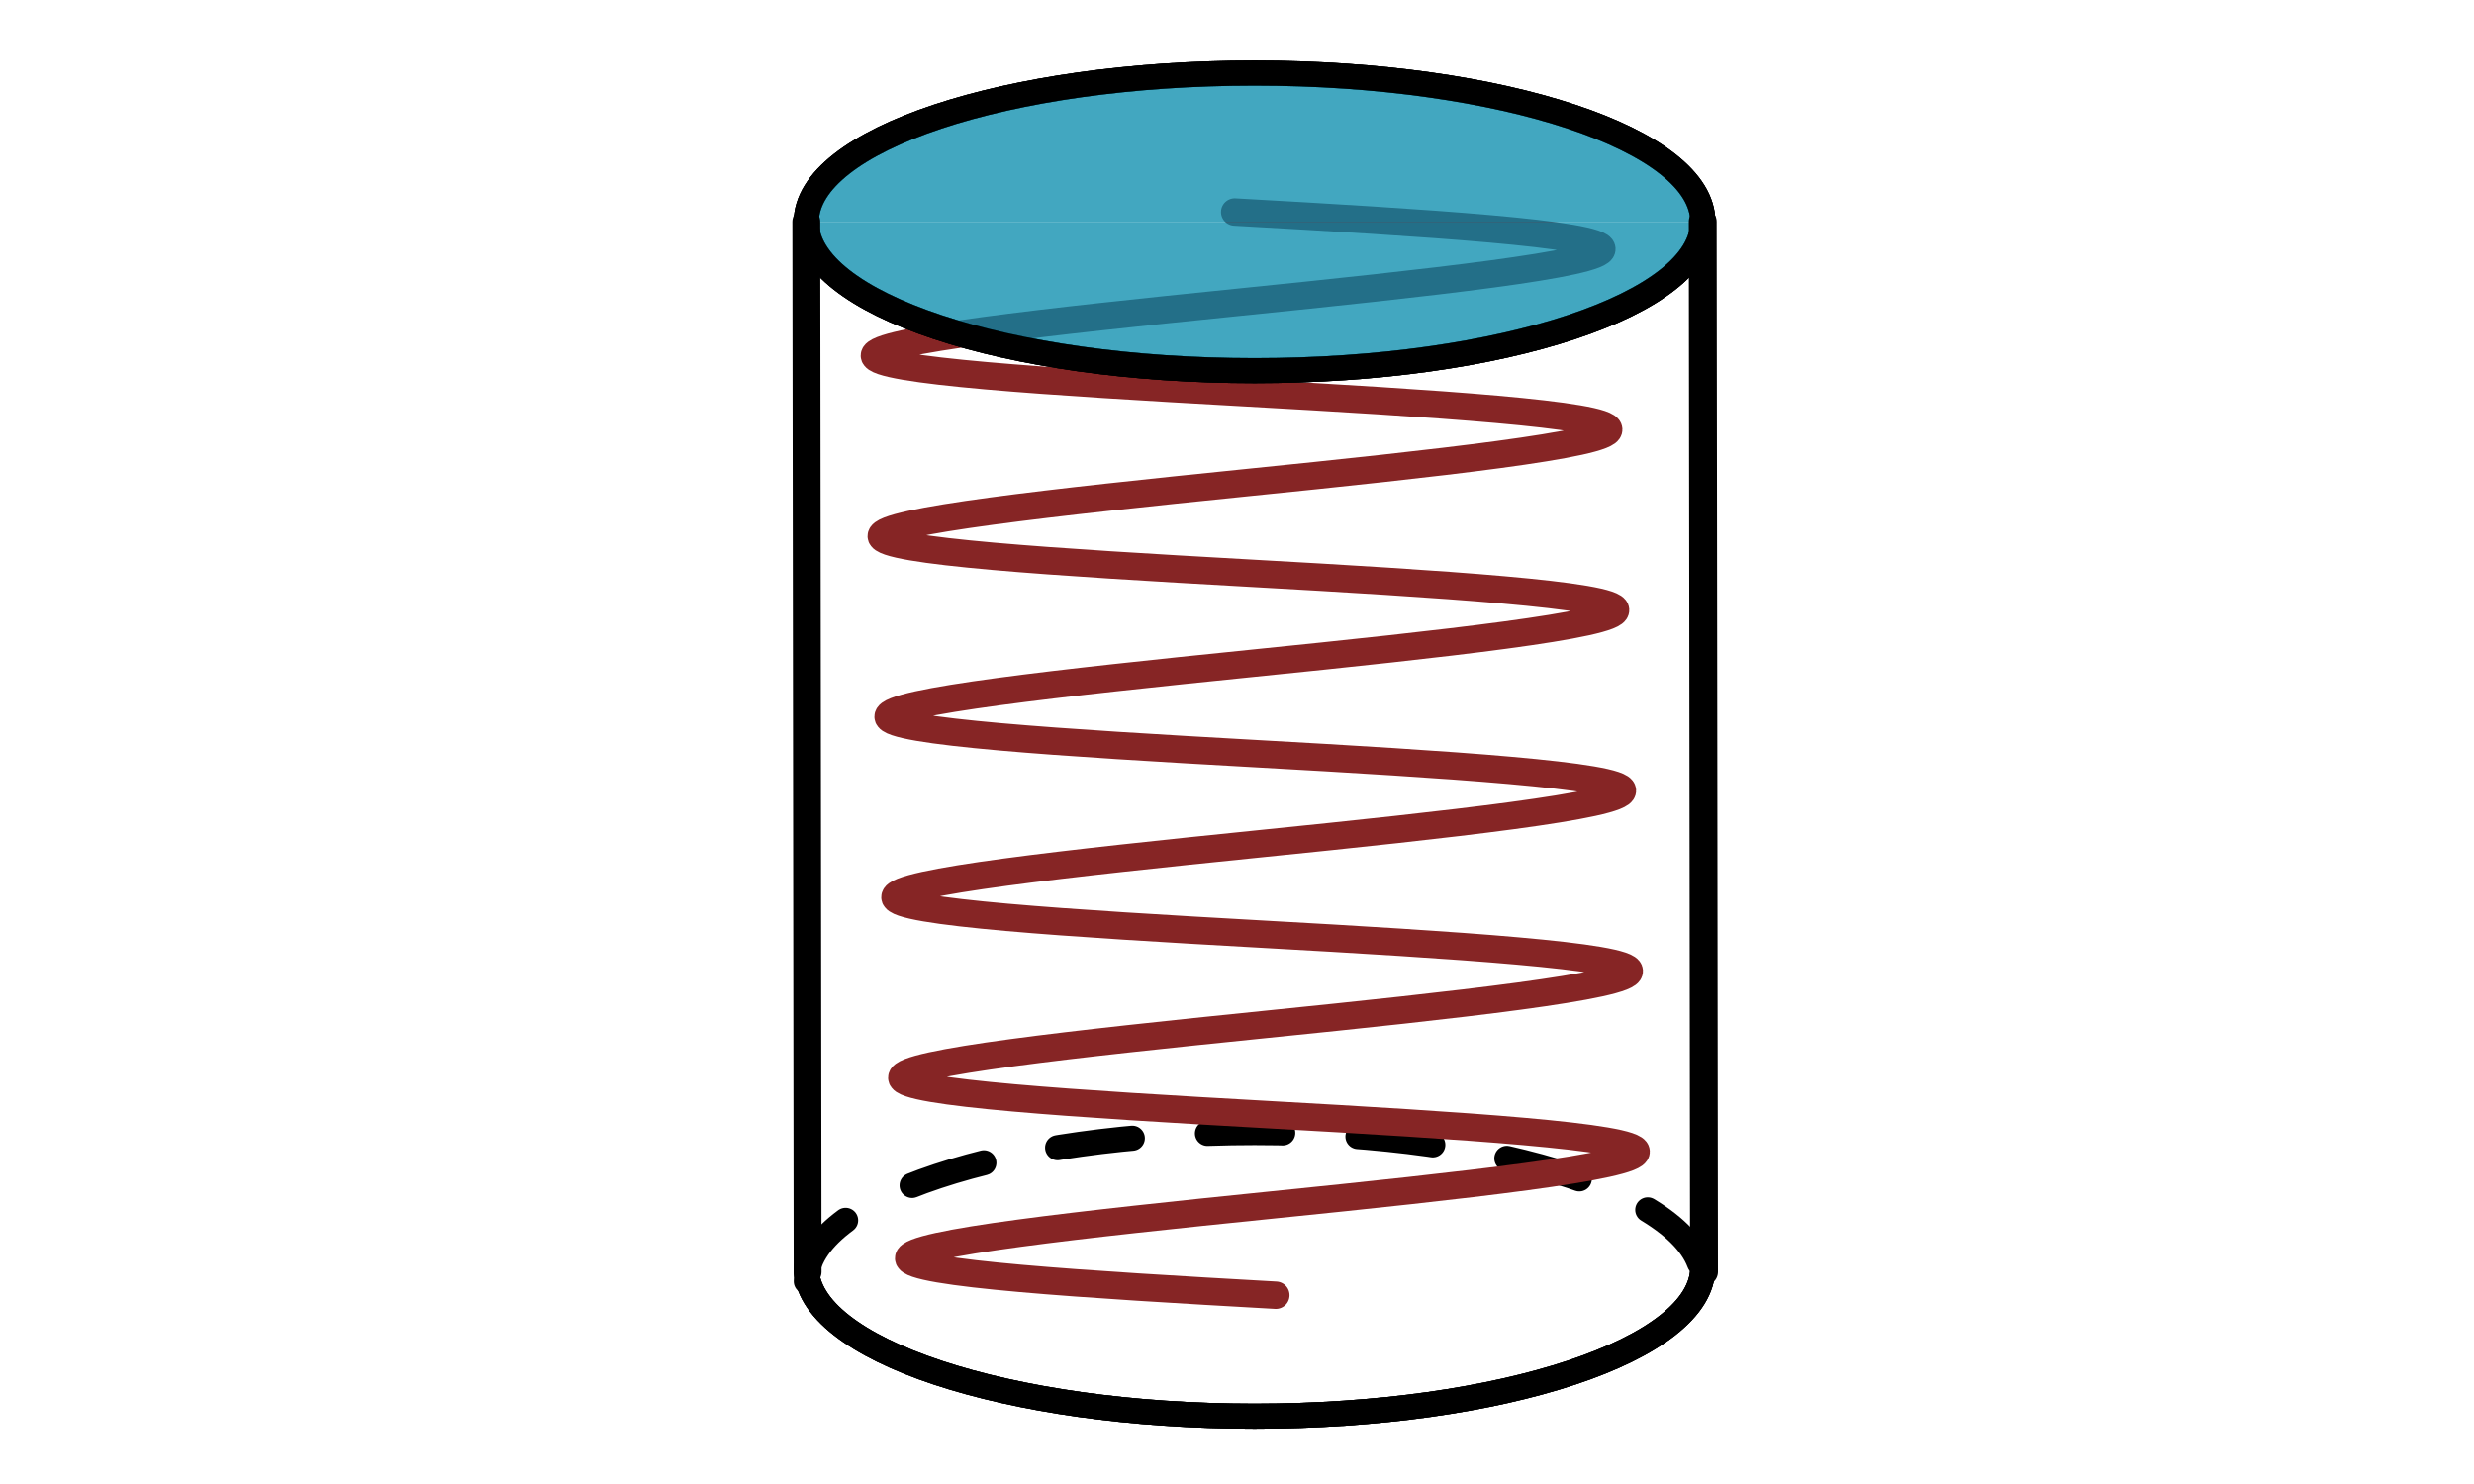
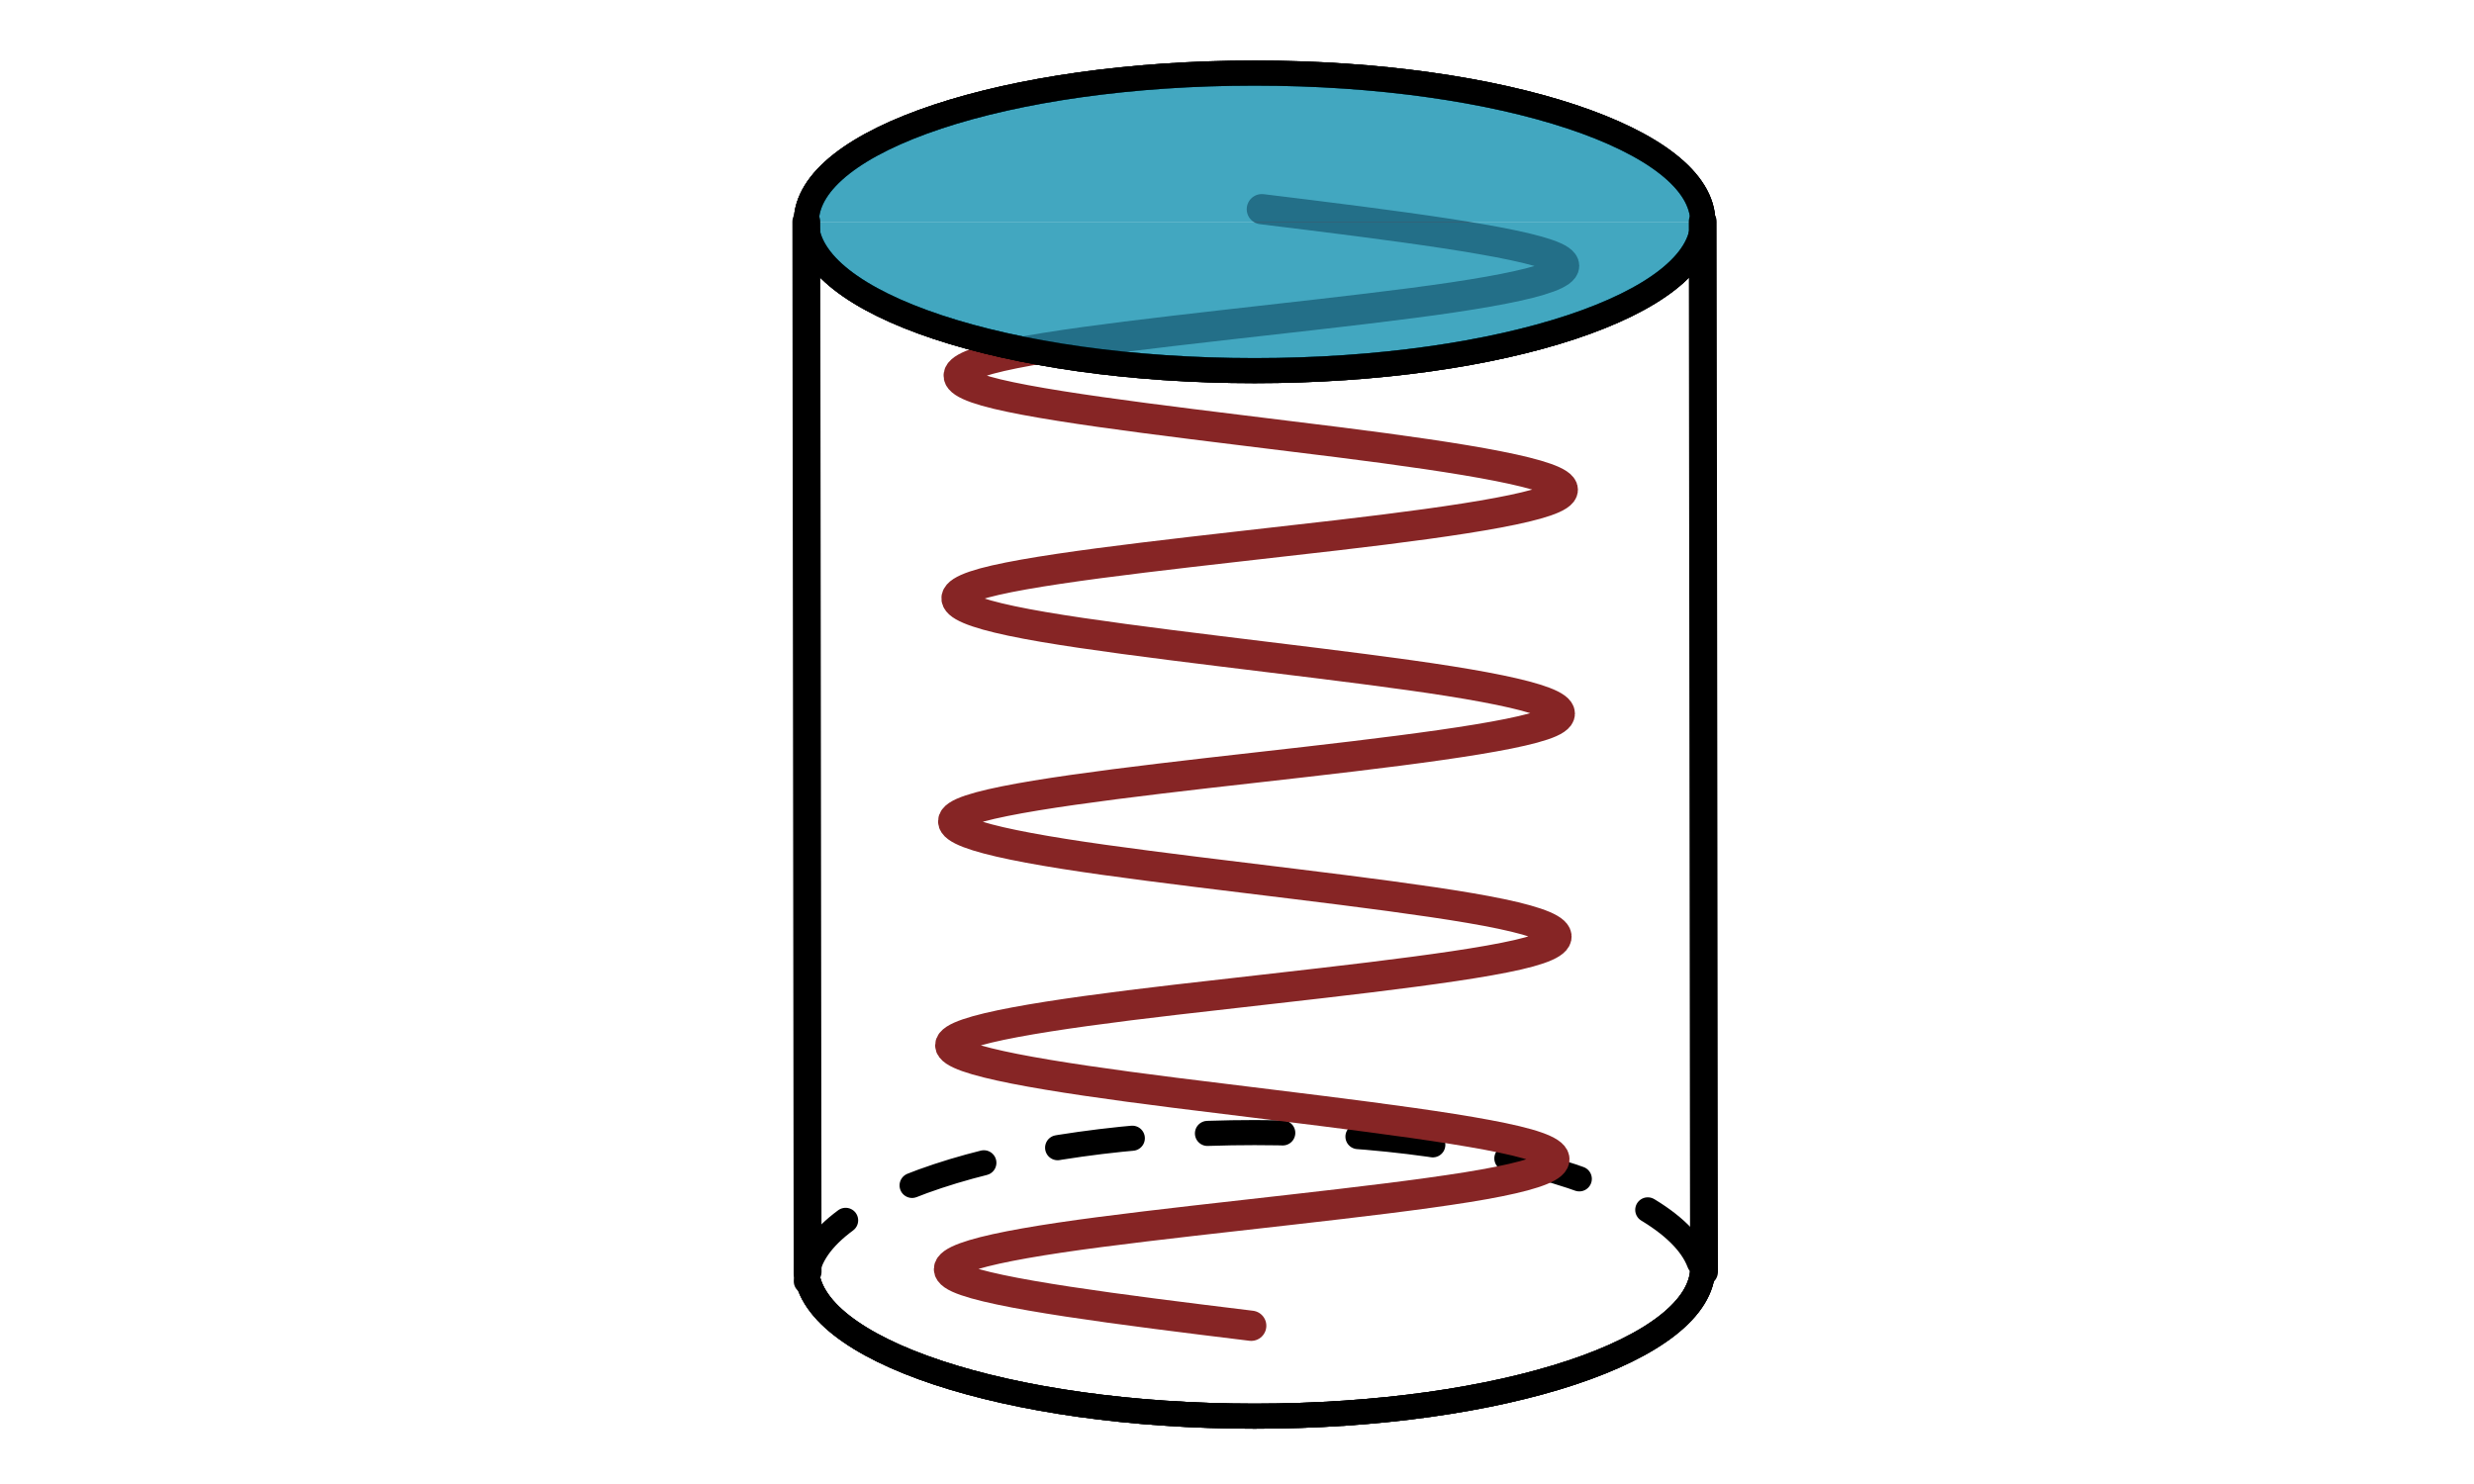
<svg xmlns="http://www.w3.org/2000/svg" xmlns:xlink="http://www.w3.org/1999/xlink" width="200mm" height="120mm" viewBox="0 0 200 120" version="1.1" id="svg2">
-   <path id="path17570" d="m 65.184,103.614 c 0,-6.644 16.224,-12.03 36.238,-12.03 20.013,0 36.237,5.386 36.237,12.03" style="opacity:1;fill:#f9f9f9;fill-opacity:0;stroke:#000000;stroke-width:2.029;stroke-linecap:round;stroke-linejoin:round;stroke-miterlimit:4;stroke-dasharray:6.088, 6.088;stroke-dashoffset:0;stroke-opacity:1" />
+   <path style="opacity:1;fill:#f9f9f9;fill-opacity:0;stroke:#000000;stroke-width:2.029;stroke-linecap:round;stroke-linejoin:round;stroke-miterlimit:4;stroke-dasharray:6.088, 6.088;stroke-dashoffset:0;stroke-opacity:1" d="m 65.184,103.614 c 0,-6.644 16.224,-12.03 36.238,-12.03 20.013,0 36.237,5.386 36.237,12.03" id="path17570" />
+   <path id="path4802" title="sin(x)" d="m 102.009,16.916 c 10.699,1.304 20.907,2.605 23.674,3.872 2.767,1.267 -2.189,2.498 -11.473,3.709 -9.284,1.211 -22.076,2.406 -29.666,3.625 -7.59,1.219 -9.274,2.465 -3.937,3.744 5.337,1.279 17.24,2.588 27.575,3.89 10.335,1.302 18.163,2.592 18.158,3.846 -0.005,1.254 -7.873,2.472 -18.229,3.678 -10.356,1.206 -22.273,2.405 -27.647,3.634 -5.373,1.229 -3.691,2.491 3.865,3.78 7.557,1.289 20.327,2.602 29.595,3.899 9.267,1.297 14.178,2.574 11.401,3.815 -2.777,1.241 -13.023,2.448 -23.746,3.652 -10.722,1.204 -20.955,2.411 -23.746,3.652 -2.791,1.241 2.141,2.518 11.401,3.815 9.26,1.297 22.028,2.61 29.595,3.899 7.566,1.289 9.226,2.551 3.865,3.78 -5.361,1.229 -17.287,2.428 -27.647,3.634 -10.359,1.206 -18.21,2.424 -18.229,3.678 -0.019,1.254 7.826,2.544 18.158,3.846 10.332,1.302 22.226,2.611 27.575,3.89 5.349,1.279 3.644,2.525 -3.937,3.744 -7.58,1.219 -20.375,2.414 -29.666,3.625 -9.291,1.211 -14.226,2.442 -11.473,3.709 2.753,1.267 12.976,2.568 23.674,3.872" style="opacity:1;fill:#0088aa;fill-opacity:0;stroke:#862525;stroke-width:2.445;stroke-linecap:round;stroke-linejoin:round;stroke-miterlimit:4;stroke-dasharray:none;stroke-dashoffset:0;stroke-opacity:1" />
  <defs id="defs847">
-     <marker orient="auto" refY="0.0" refX="0.0" id="Arrow1Lstart" style="overflow:visible">
-       <path id="path17592" d="M 0.0,0.0 L 5.0,-5.0 L -12.5,0.0 L 5.0,5.0 L 0.0,0.0 z " style="fill-rule:evenodd;stroke:#000000;stroke-width:1pt;stroke-opacity:1;fill:#f9f9f9;fill-opacity:0" transform="scale(0.8) translate(12.5,0)" />
+     <marker style="overflow:visible" id="Arrow1Lstart" refX="0.0" refY="0.0" orient="auto">
+       <path transform="scale(0.8) translate(12.5,0)" style="fill-rule:evenodd;stroke:#000000;stroke-width:1pt;stroke-opacity:1;fill:#f9f9f9;fill-opacity:0" d="M 0.0,0.0 L 5.0,-5.0 L -12.5,0.0 L 5.0,5.0 L 0.0,0.0 z " id="path17592" />
    </marker>
-     <linearGradient x1="649.429" y1="807.466" x2="655.352" y2="485.909" id="defitem29" gradientUnits="userSpaceOnUse">
-       <stop style="stop-color:#ffffff;stop-opacity:1;" offset="0" id="stop92" />
-       <stop style="stop-color:#ffffff;stop-opacity:0.138;" offset="1" id="stop93" />
+     <linearGradient gradientUnits="userSpaceOnUse" id="defitem29" y2="485.909" x2="655.352" y1="807.466" x1="649.429">
+       <stop id="stop92" offset="0" style="stop-color:#ffffff;stop-opacity:1;" />
+       <stop id="stop93" offset="1" style="stop-color:#ffffff;stop-opacity:0.138;" />
    </linearGradient>
-     <linearGradient y2="485.909" x2="655.352" y1="807.466" x1="649.429" gradientUnits="userSpaceOnUse" id="linearGradient3448" xlink:href="#defitem29" />
-     <radialGradient cx="1049.72" cy="345.56" r="1202.15" fx="1049.72" fy="345.56" id="defitem28" gradientUnits="userSpaceOnUse">
-       <stop style="stop-color:#ffffff;stop-opacity:1;" offset="0" id="stop89" />
-       <stop style="stop-color:#a8a8a8;stop-opacity:1;" offset="1" id="stop90" />
+     <linearGradient xlink:href="#defitem29" id="linearGradient3448" gradientUnits="userSpaceOnUse" x1="649.429" y1="807.466" x2="655.352" y2="485.909" />
+     <radialGradient gradientUnits="userSpaceOnUse" id="defitem28" fy="345.56" fx="1049.72" r="1202.15" cy="345.56" cx="1049.72">
+       <stop id="stop89" offset="0" style="stop-color:#ffffff;stop-opacity:1;" />
+       <stop id="stop90" offset="1" style="stop-color:#a8a8a8;stop-opacity:1;" />
    </radialGradient>
-     <radialGradient r="1202.15" fy="64.845" fx="1089.4" cy="64.845" cx="1092.705" gradientUnits="userSpaceOnUse" id="radialGradient3446" xlink:href="#defitem28" />
-     <linearGradient x1="287.5" y1="636.707" x2="980" y2="636.707" id="defitem30" gradientUnits="userSpaceOnUse">
-       <stop style="stop-color:#464646;stop-opacity:1;" offset="0" id="stop95" />
-       <stop style="stop-color:#c2c2c2;stop-opacity:1;" offset="1" id="stop96" />
+     <radialGradient xlink:href="#defitem28" id="radialGradient3446" gradientUnits="userSpaceOnUse" cx="1092.705" cy="64.845" fx="1089.4" fy="64.845" r="1202.15" />
+     <linearGradient gradientUnits="userSpaceOnUse" id="defitem30" y2="636.707" x2="980" y1="636.707" x1="287.5">
+       <stop id="stop95" offset="0" style="stop-color:#464646;stop-opacity:1;" />
+       <stop id="stop96" offset="1" style="stop-color:#c2c2c2;stop-opacity:1;" />
    </linearGradient>
-     <linearGradient y2="636.707" x2="980" y1="636.707" x1="287.5" gradientTransform="matrix(1,0,0,1.016038,0,-11.73855)" gradientUnits="userSpaceOnUse" id="linearGradient3444" xlink:href="#defitem30" />
-     <linearGradient x1="921.091" y1="403.188" x2="985.982" y2="317.447" id="defitem27" gradientUnits="userSpaceOnUse">
-       <stop style="stop-color:#7e7e7e;stop-opacity:1;" offset="0" id="stop86" />
-       <stop style="stop-color:#e5e5e5;stop-opacity:1;" offset="1" id="stop87" />
+     <linearGradient xlink:href="#defitem30" id="linearGradient3444" gradientUnits="userSpaceOnUse" gradientTransform="matrix(1,0,0,1.016038,0,-11.73855)" x1="287.5" y1="636.707" x2="980" y2="636.707" />
+     <linearGradient gradientUnits="userSpaceOnUse" id="defitem27" y2="317.447" x2="985.982" y1="403.188" x1="921.091">
+       <stop id="stop86" offset="0" style="stop-color:#7e7e7e;stop-opacity:1;" />
+       <stop id="stop87" offset="1" style="stop-color:#e5e5e5;stop-opacity:1;" />
    </linearGradient>
-     <linearGradient y2="317.447" x2="985.982" y1="403.188" x1="921.091" gradientUnits="userSpaceOnUse" id="linearGradient3442" xlink:href="#defitem27" />
-     <linearGradient x1="530.761" y1="346.304" x2="293.37" y2="360.275" id="defitem26" gradientUnits="userSpaceOnUse">
-       <stop style="stop-color:#5f5f5f;stop-opacity:1;" offset="0" id="stop83" />
-       <stop style="stop-color:#e5e5e5;stop-opacity:1;" offset="1" id="stop84" />
+     <linearGradient xlink:href="#defitem27" id="linearGradient3442" gradientUnits="userSpaceOnUse" x1="921.091" y1="403.188" x2="985.982" y2="317.447" />
+     <linearGradient gradientUnits="userSpaceOnUse" id="defitem26" y2="360.275" x2="293.37" y1="346.304" x1="530.761">
+       <stop id="stop83" offset="0" style="stop-color:#5f5f5f;stop-opacity:1;" />
+       <stop id="stop84" offset="1" style="stop-color:#e5e5e5;stop-opacity:1;" />
    </linearGradient>
-     <linearGradient y2="360.275" x2="293.37" y1="346.304" x1="530.761" gradientUnits="userSpaceOnUse" id="linearGradient3440" xlink:href="#defitem26" />
-     <linearGradient x1="164.013" y1="412.919" x2="308.75" y2="337.61" id="defitem25" gradientUnits="userSpaceOnUse">
-       <stop style="stop-color:#ffffff;stop-opacity:1;" offset="0" id="stop80" />
-       <stop style="stop-color:#bfbfbf;stop-opacity:1;" offset="1" id="stop81" />
+     <linearGradient xlink:href="#defitem26" id="linearGradient3440" gradientUnits="userSpaceOnUse" x1="530.761" y1="346.304" x2="293.37" y2="360.275" />
+     <linearGradient gradientUnits="userSpaceOnUse" id="defitem25" y2="337.61" x2="308.75" y1="412.919" x1="164.013">
+       <stop id="stop80" offset="0" style="stop-color:#ffffff;stop-opacity:1;" />
+       <stop id="stop81" offset="1" style="stop-color:#bfbfbf;stop-opacity:1;" />
    </linearGradient>
-     <linearGradient y2="337.61" x2="308.75" y1="412.919" x1="164.013" gradientUnits="userSpaceOnUse" id="linearGradient3438" xlink:href="#defitem25" />
-     <linearGradient x1="1094.25" y1="270.854" x2="992.489" y2="380.472" id="defitem24" gradientUnits="userSpaceOnUse">
-       <stop style="stop-color:#6a6a6a;stop-opacity:1;" offset="0" id="stop77" />
-       <stop style="stop-color:#e6e6e6;stop-opacity:1;" offset="1" id="stop78" />
+     <linearGradient xlink:href="#defitem25" id="linearGradient3438" gradientUnits="userSpaceOnUse" x1="164.013" y1="412.919" x2="308.75" y2="337.61" />
+     <linearGradient gradientUnits="userSpaceOnUse" id="defitem24" y2="380.472" x2="992.489" y1="270.854" x1="1094.25">
+       <stop id="stop77" offset="0" style="stop-color:#6a6a6a;stop-opacity:1;" />
+       <stop id="stop78" offset="1" style="stop-color:#e6e6e6;stop-opacity:1;" />
    </linearGradient>
-     <linearGradient y2="380.472" x2="992.489" y1="270.854" x1="1094.25" gradientUnits="userSpaceOnUse" id="linearGradient3436" xlink:href="#defitem24" />
-     <linearGradient x1="1170.91" y1="476.465" x2="1049.84" y2="549.378" id="defitem23" gradientUnits="userSpaceOnUse">
-       <stop style="stop-color:#5f5f5f;stop-opacity:1;" offset="0" id="stop74" />
-       <stop style="stop-color:#ebebeb;stop-opacity:1;" offset="1" id="stop75" />
+     <linearGradient xlink:href="#defitem24" id="linearGradient3436" gradientUnits="userSpaceOnUse" x1="1094.25" y1="270.854" x2="992.489" y2="380.472" />
+     <linearGradient gradientUnits="userSpaceOnUse" id="defitem23" y2="549.378" x2="1049.84" y1="476.465" x1="1170.91">
+       <stop id="stop74" offset="0" style="stop-color:#5f5f5f;stop-opacity:1;" />
+       <stop id="stop75" offset="1" style="stop-color:#ebebeb;stop-opacity:1;" />
    </linearGradient>
-     <linearGradient y2="549.378" x2="1049.84" y1="476.465" x1="1170.91" gradientUnits="userSpaceOnUse" id="linearGradient3434" xlink:href="#defitem23" />
-     <linearGradient x1="783.716" y1="105.486" x2="576.149" y2="313.276" id="defitem22" gradientUnits="userSpaceOnUse">
-       <stop style="stop-color:#5a5a5a;stop-opacity:1;" offset="0" id="stop71" />
-       <stop style="stop-color:#c7c7c7;stop-opacity:1;" offset="1" id="stop72" />
+     <linearGradient xlink:href="#defitem23" id="linearGradient3434" gradientUnits="userSpaceOnUse" x1="1170.91" y1="476.465" x2="1049.84" y2="549.378" />
+     <linearGradient gradientUnits="userSpaceOnUse" id="defitem22" y2="313.276" x2="576.149" y1="105.486" x1="783.716">
+       <stop id="stop71" offset="0" style="stop-color:#5a5a5a;stop-opacity:1;" />
+       <stop id="stop72" offset="1" style="stop-color:#c7c7c7;stop-opacity:1;" />
    </linearGradient>
-     <linearGradient y2="313.276" x2="576.149" y1="105.486" x1="783.716" gradientUnits="userSpaceOnUse" id="linearGradient3432" xlink:href="#defitem22" />
-     <linearGradient x1="280.044" y1="418.698" x2="128.055" y2="484.716" id="defitem21" gradientUnits="userSpaceOnUse">
-       <stop style="stop-color:#666666;stop-opacity:1;" offset="0" id="stop68" />
-       <stop style="stop-color:#d8d8d8;stop-opacity:1;" offset="1" id="stop69" />
+     <linearGradient xlink:href="#defitem22" id="linearGradient3432" gradientUnits="userSpaceOnUse" x1="783.716" y1="105.486" x2="576.149" y2="313.276" />
+     <linearGradient gradientUnits="userSpaceOnUse" id="defitem21" y2="484.716" x2="128.055" y1="418.698" x1="280.044">
+       <stop id="stop68" offset="0" style="stop-color:#666666;stop-opacity:1;" />
+       <stop id="stop69" offset="1" style="stop-color:#d8d8d8;stop-opacity:1;" />
    </linearGradient>
-     <linearGradient y2="484.716" x2="128.055" y1="418.698" x1="280.044" gradientUnits="userSpaceOnUse" id="linearGradient3430" xlink:href="#defitem21" />
-     <linearGradient x1="129.687" y1="636.954" x2="220" y2="584.41" id="defitem20" gradientUnits="userSpaceOnUse">
-       <stop style="stop-color:#ffffff;stop-opacity:1;" offset="0" id="stop65" />
-       <stop style="stop-color:#bbbbbb;stop-opacity:1;" offset="1" id="stop66" />
+     <linearGradient xlink:href="#defitem21" id="linearGradient3430" gradientUnits="userSpaceOnUse" x1="280.044" y1="418.698" x2="128.055" y2="484.716" />
+     <linearGradient gradientUnits="userSpaceOnUse" id="defitem20" y2="584.41" x2="220" y1="636.954" x1="129.687">
+       <stop id="stop65" offset="0" style="stop-color:#ffffff;stop-opacity:1;" />
+       <stop id="stop66" offset="1" style="stop-color:#bbbbbb;stop-opacity:1;" />
    </linearGradient>
-     <linearGradient y2="584.41" x2="220" y1="636.954" x1="129.687" gradientUnits="userSpaceOnUse" id="linearGradient3428" xlink:href="#defitem20" />
-     <linearGradient x1="1048.72" y1="629.028" x2="1127.98" y2="583.753" id="defitem19" gradientUnits="userSpaceOnUse">
-       <stop style="stop-color:#5e5e5e;stop-opacity:1;" offset="0" id="stop62" />
-       <stop style="stop-color:#ededed;stop-opacity:1;" offset="1" id="stop63" />
+     <linearGradient xlink:href="#defitem20" id="linearGradient3428" gradientUnits="userSpaceOnUse" x1="129.687" y1="636.954" x2="220" y2="584.41" />
+     <linearGradient gradientUnits="userSpaceOnUse" id="defitem19" y2="583.753" x2="1127.98" y1="629.028" x1="1048.72">
+       <stop id="stop62" offset="0" style="stop-color:#5e5e5e;stop-opacity:1;" />
+       <stop id="stop63" offset="1" style="stop-color:#ededed;stop-opacity:1;" />
    </linearGradient>
-     <linearGradient y2="583.753" x2="1127.98" y1="629.028" x1="1048.72" gradientUnits="userSpaceOnUse" id="linearGradient3426" xlink:href="#defitem19" />
-     <linearGradient x1="370.022" y1="387.273" x2="581.324" y2="291.977" id="defitem18" gradientUnits="userSpaceOnUse">
-       <stop style="stop-color:#636363;stop-opacity:1;" offset="0" id="stop59" />
-       <stop style="stop-color:#d6d6d6;stop-opacity:1;" offset="1" id="stop60" />
+     <linearGradient xlink:href="#defitem19" id="linearGradient3426" gradientUnits="userSpaceOnUse" x1="1048.72" y1="629.028" x2="1127.98" y2="583.753" />
+     <linearGradient gradientUnits="userSpaceOnUse" id="defitem18" y2="291.977" x2="581.324" y1="387.273" x1="370.022">
+       <stop id="stop59" offset="0" style="stop-color:#636363;stop-opacity:1;" />
+       <stop id="stop60" offset="1" style="stop-color:#d6d6d6;stop-opacity:1;" />
    </linearGradient>
-     <linearGradient y2="291.977" x2="581.324" y1="387.273" x1="370.022" gradientUnits="userSpaceOnUse" id="linearGradient3424" xlink:href="#defitem18" />
-     <linearGradient x1="732.156" y1="351.939" x2="909.594" y2="351.939" id="defitem17" gradientUnits="userSpaceOnUse">
-       <stop style="stop-color:#676767;stop-opacity:1;" offset="0" id="stop56" />
-       <stop style="stop-color:#d3d3d3;stop-opacity:1;" offset="1" id="stop57" />
+     <linearGradient xlink:href="#defitem18" id="linearGradient3424" gradientUnits="userSpaceOnUse" x1="370.022" y1="387.273" x2="581.324" y2="291.977" />
+     <linearGradient gradientUnits="userSpaceOnUse" id="defitem17" y2="351.939" x2="909.594" y1="351.939" x1="732.156">
+       <stop id="stop56" offset="0" style="stop-color:#676767;stop-opacity:1;" />
+       <stop id="stop57" offset="1" style="stop-color:#d3d3d3;stop-opacity:1;" />
    </linearGradient>
-     <linearGradient y2="351.939" x2="909.594" y1="351.939" x1="732.156" gradientUnits="userSpaceOnUse" id="linearGradient3422" xlink:href="#defitem17" />
-     <linearGradient x1="1014.43" y1="494.713" x2="1073.01" y2="494.713" id="defitem16" gradientUnits="userSpaceOnUse">
-       <stop style="stop-color:#666666;stop-opacity:1;" offset="0" id="stop53" />
-       <stop style="stop-color:#dcdcdc;stop-opacity:1;" offset="1" id="stop54" />
+     <linearGradient xlink:href="#defitem17" id="linearGradient3422" gradientUnits="userSpaceOnUse" x1="732.156" y1="351.939" x2="909.594" y2="351.939" />
+     <linearGradient gradientUnits="userSpaceOnUse" id="defitem16" y2="494.713" x2="1073.01" y1="494.713" x1="1014.43">
+       <stop id="stop53" offset="0" style="stop-color:#666666;stop-opacity:1;" />
+       <stop id="stop54" offset="1" style="stop-color:#dcdcdc;stop-opacity:1;" />
    </linearGradient>
-     <linearGradient y2="494.713" x2="1073.01" y1="494.713" x1="1014.43" gradientUnits="userSpaceOnUse" id="linearGradient3420" xlink:href="#defitem16" />
-     <linearGradient x1="272.592" y1="452.388" x2="193.277" y2="516.37" id="defitem15" gradientUnits="userSpaceOnUse">
-       <stop style="stop-color:#6e6e6e;stop-opacity:1;" offset="0" id="stop50" />
-       <stop style="stop-color:#d8d8d8;stop-opacity:1;" offset="1" id="stop51" />
+     <linearGradient xlink:href="#defitem16" id="linearGradient3420" gradientUnits="userSpaceOnUse" x1="1014.43" y1="494.713" x2="1073.01" y2="494.713" />
+     <linearGradient gradientUnits="userSpaceOnUse" id="defitem15" y2="516.37" x2="193.277" y1="452.388" x1="272.592">
+       <stop id="stop50" offset="0" style="stop-color:#6e6e6e;stop-opacity:1;" />
+       <stop id="stop51" offset="1" style="stop-color:#d8d8d8;stop-opacity:1;" />
    </linearGradient>
-     <linearGradient y2="516.37" x2="193.277" y1="452.388" x1="272.592" gradientUnits="userSpaceOnUse" id="linearGradient3418" xlink:href="#defitem15" />
-     <radialGradient cx="1037.22" cy="211.088" r="1164.28" fx="1037.22" fy="211.088" id="defitem14" gradientUnits="userSpaceOnUse">
-       <stop style="stop-color:#ffffff;stop-opacity:1;" offset="0" id="stop47" />
-       <stop style="stop-color:#aaaaaa;stop-opacity:1;" offset="1" id="stop48" />
+     <linearGradient xlink:href="#defitem15" id="linearGradient3418" gradientUnits="userSpaceOnUse" x1="272.592" y1="452.388" x2="193.277" y2="516.37" />
+     <radialGradient gradientUnits="userSpaceOnUse" id="defitem14" fy="211.088" fx="1037.22" r="1164.28" cy="211.088" cx="1037.22">
+       <stop id="stop47" offset="0" style="stop-color:#ffffff;stop-opacity:1;" />
+       <stop id="stop48" offset="1" style="stop-color:#aaaaaa;stop-opacity:1;" />
    </radialGradient>
-     <radialGradient r="1164.28" fy="211.088" fx="1037.22" cy="211.088" cx="1037.22" gradientUnits="userSpaceOnUse" id="radialGradient3416" xlink:href="#defitem14" />
-     <linearGradient x1="342.65" y1="732.129" x2="379.241" y2="686.83" id="defitem13" gradientUnits="userSpaceOnUse">
-       <stop style="stop-color:#ffffff;stop-opacity:1;" offset="0" id="stop44" />
-       <stop style="stop-color:#989898;stop-opacity:1;" offset="1" id="stop45" />
+     <radialGradient xlink:href="#defitem14" id="radialGradient3416" gradientUnits="userSpaceOnUse" cx="1037.22" cy="211.088" fx="1037.22" fy="211.088" r="1164.28" />
+     <linearGradient gradientUnits="userSpaceOnUse" id="defitem13" y2="686.83" x2="379.241" y1="732.129" x1="342.65">
+       <stop id="stop44" offset="0" style="stop-color:#ffffff;stop-opacity:1;" />
+       <stop id="stop45" offset="1" style="stop-color:#989898;stop-opacity:1;" />
    </linearGradient>
-     <linearGradient y2="686.83" x2="379.241" y1="732.129" x1="342.65" gradientUnits="userSpaceOnUse" id="linearGradient3414" xlink:href="#defitem13" />
-     <radialGradient cx="632.781" cy="484.409" r="540.279" fx="632.781" fy="484.409" id="defitem12" gradientUnits="userSpaceOnUse">
-       <stop style="stop-color:#ffffff;stop-opacity:1;" offset="0" id="stop41" />
-       <stop style="stop-color:#ededed;stop-opacity:1;" offset="1" id="stop42" />
+     <linearGradient xlink:href="#defitem13" id="linearGradient3414" gradientUnits="userSpaceOnUse" x1="342.65" y1="732.129" x2="379.241" y2="686.83" />
+     <radialGradient gradientUnits="userSpaceOnUse" id="defitem12" fy="484.409" fx="632.781" r="540.279" cy="484.409" cx="632.781">
+       <stop id="stop41" offset="0" style="stop-color:#ffffff;stop-opacity:1;" />
+       <stop id="stop42" offset="1" style="stop-color:#ededed;stop-opacity:1;" />
    </radialGradient>
-     <radialGradient r="540.279" fy="484.409" fx="632.781" cy="484.409" cx="632.781" gradientUnits="userSpaceOnUse" id="radialGradient3412" xlink:href="#defitem12" />
+     <radialGradient xlink:href="#defitem12" id="radialGradient3412" gradientUnits="userSpaceOnUse" cx="632.781" cy="484.409" fx="632.781" fy="484.409" r="540.279" />
    <linearGradient id="linearGradient3682">
-       <stop id="stop3684" offset="0" style="stop-color:#ff6d0f;stop-opacity:1;" />
-       <stop id="stop3686" offset="1" style="stop-color:#ff1000;stop-opacity:1;" />
+       <stop style="stop-color:#ff6d0f;stop-opacity:1;" offset="0" id="stop3684" />
+       <stop style="stop-color:#ff1000;stop-opacity:1;" offset="1" id="stop3686" />
    </linearGradient>
    <linearGradient id="linearGradient3864">
-       <stop style="stop-color:#71b2f8;stop-opacity:1;" offset="0" id="stop3866" />
-       <stop style="stop-color:#002795;stop-opacity:1;" offset="1" id="stop3868" />
+       <stop id="stop3866" offset="0" style="stop-color:#71b2f8;stop-opacity:1;" />
+       <stop id="stop3868" offset="1" style="stop-color:#002795;stop-opacity:1;" />
    </linearGradient>
  </defs>
-   <g id="g4" style="fill:none;stroke:#000000;stroke-width:0.35;stroke-linecap:butt;stroke-linejoin:miter" transform="matrix(1.10758,0,0,1.10758,-11.11626,-201.3762)" />
-   <g id="g452" style="fill:none;stroke:#000000;stroke-width:0.13;stroke-linecap:butt;stroke-linejoin:miter" transform="matrix(1.10758,0,0,1.10758,-11.11626,-201.3762)" />
-   <g id="layer1" style="display:none" />
-   <path id="path16001" title="sin(x)" d="m 99.815,17.145 c 15.515,0.867 29.623,1.766 29.682,2.983 0.058,1.216 -13.982,2.751 -29.405,4.316 -15.423,1.566 -29.439,3.1 -29.405,4.316 0.034,1.217 14.167,2.115 29.682,2.983 15.515,0.867 29.623,1.766 29.682,2.983 0.058,1.216 -13.982,2.751 -29.405,4.316 -15.423,1.566 -29.439,3.1 -29.405,4.316 0.034,1.217 14.167,2.115 29.682,2.983 15.515,0.867 29.623,1.766 29.682,2.983 0.058,1.216 -13.982,2.751 -29.405,4.316 -15.423,1.566 -29.439,3.1 -29.405,4.316 0.034,1.217 14.167,2.115 29.682,2.983 15.515,0.867 29.623,1.766 29.682,2.983 0.058,1.216 -13.982,2.751 -29.405,4.316 -15.423,1.566 -29.439,3.1 -29.405,4.316 0.034,1.217 14.167,2.115 29.682,2.983 15.515,0.867 29.623,1.766 29.682,2.983 0.058,1.216 -13.982,2.751 -29.405,4.316 -15.423,1.566 -29.439,3.1 -29.405,4.316 0.034,1.217 14.167,2.115 29.682,2.983 15.515,0.867 29.623,1.766 29.682,2.983 0.058,1.216 -13.982,2.751 -29.405,4.316 -15.423,1.566 -29.439,3.1 -29.405,4.316 0.034,1.217 14.167,2.115 29.682,2.983" style="opacity:1;fill:#ff0000;fill-opacity:0;stroke:#862525;stroke-width:2.215;stroke-linecap:round;stroke-linejoin:round;stroke-miterlimit:4;stroke-dasharray:none;stroke-dashoffset:0;stroke-opacity:1" />
-   <path style="opacity:1;fill:#f9f9f9;fill-opacity:0;stroke:#000000;stroke-width:2.029;stroke-linecap:round;stroke-linejoin:round;stroke-miterlimit:4;stroke-dasharray:none;stroke-dashoffset:0;stroke-opacity:1" d="m 137.659,17.941 c 0,6.644 -16.224,12.03 -36.237,12.03 -20.013,-3e-6 -36.238,-5.386 -36.238,-12.03" id="path17558" />
-   <path style="opacity:1;fill:#f9f9f9;fill-opacity:0;stroke:#000000;stroke-width:2.029;stroke-linecap:round;stroke-linejoin:round;stroke-miterlimit:4;stroke-dasharray:none;stroke-dashoffset:0;stroke-opacity:1" d="m 65.184,17.941 c 0,-6.644 16.224,-12.03 36.238,-12.03 20.013,0 36.237,5.386 36.237,12.03" id="path17553" />
-   <path id="path17560" d="m 137.659,17.941 c 0,6.644 -16.224,12.03 -36.237,12.03 -20.013,-3e-6 -36.238,-5.386 -36.238,-12.03" style="opacity:1;fill:#f9f9f9;fill-opacity:0;stroke:#000000;stroke-width:2.029;stroke-linecap:round;stroke-linejoin:round;stroke-miterlimit:4;stroke-dasharray:none;stroke-dashoffset:0;stroke-opacity:1" />
-   <path id="path17562" d="m 65.184,17.941 c 0,-6.644 16.224,-12.03 36.238,-12.03 20.013,0 36.237,5.386 36.237,12.03" style="opacity:1;fill:#f9f9f9;fill-opacity:0;stroke:#000000;stroke-width:2.029;stroke-linecap:round;stroke-linejoin:round;stroke-miterlimit:4;stroke-dasharray:none;stroke-dashoffset:0;stroke-opacity:1" />
-   <g id="g17862" style="fill:#0088aa;fill-opacity:0.741" transform="matrix(1.126186,0,0,1.126186,-95.80537,-0.6179222)">
-     <path id="path17564" d="m 207.304,16.48 c 0,5.899 -14.406,10.682 -32.177,10.682 -17.771,-2e-6 -32.177,-4.782 -32.177,-10.682" style="opacity:1;fill:#0088aa;fill-opacity:0.741;stroke:#000000;stroke-width:1.802;stroke-linecap:round;stroke-linejoin:round;stroke-miterlimit:4;stroke-dasharray:none;stroke-dashoffset:0;stroke-opacity:1" />
-     <path id="path17566" d="m 142.95,16.48 c 0,-5.899 14.406,-10.682 32.177,-10.682 17.771,0 32.177,4.782 32.177,10.682" style="opacity:1;fill:#0088aa;fill-opacity:0.741;stroke:#000000;stroke-width:1.802;stroke-linecap:round;stroke-linejoin:round;stroke-miterlimit:4;stroke-dasharray:none;stroke-dashoffset:0;stroke-opacity:1" />
+   <g transform="matrix(1.10758,0,0,1.10758,-11.11626,-201.3762)" style="fill:none;stroke:#000000;stroke-width:0.35;stroke-linecap:butt;stroke-linejoin:miter" id="g4" />
+   <g transform="matrix(1.10758,0,0,1.10758,-11.11626,-201.3762)" style="fill:none;stroke:#000000;stroke-width:0.13;stroke-linecap:butt;stroke-linejoin:miter" id="g452" />
+   <g style="display:none" id="layer1" />
+   <path id="path17558" d="m 137.659,17.941 c 0,6.644 -16.224,12.03 -36.237,12.03 -20.013,-3e-6 -36.238,-5.386 -36.238,-12.03" style="opacity:1;fill:#f9f9f9;fill-opacity:0;stroke:#000000;stroke-width:2.029;stroke-linecap:round;stroke-linejoin:round;stroke-miterlimit:4;stroke-dasharray:none;stroke-dashoffset:0;stroke-opacity:1" />
+   <path id="path17553" d="m 65.184,17.941 c 0,-6.644 16.224,-12.03 36.238,-12.03 20.013,0 36.237,5.386 36.237,12.03" style="opacity:1;fill:#f9f9f9;fill-opacity:0;stroke:#000000;stroke-width:2.029;stroke-linecap:round;stroke-linejoin:round;stroke-miterlimit:4;stroke-dasharray:none;stroke-dashoffset:0;stroke-opacity:1" />
+   <path style="opacity:1;fill:#f9f9f9;fill-opacity:0;stroke:#000000;stroke-width:2.029;stroke-linecap:round;stroke-linejoin:round;stroke-miterlimit:4;stroke-dasharray:none;stroke-dashoffset:0;stroke-opacity:1" d="m 137.659,17.941 c 0,6.644 -16.224,12.03 -36.237,12.03 -20.013,-3e-6 -36.238,-5.386 -36.238,-12.03" id="path17560" />
+   <path style="opacity:1;fill:#f9f9f9;fill-opacity:0;stroke:#000000;stroke-width:2.029;stroke-linecap:round;stroke-linejoin:round;stroke-miterlimit:4;stroke-dasharray:none;stroke-dashoffset:0;stroke-opacity:1" d="m 65.184,17.941 c 0,-6.644 16.224,-12.03 36.238,-12.03 20.013,0 36.237,5.386 36.237,12.03" id="path17562" />
+   <g transform="matrix(1.126186,0,0,1.126186,-95.80537,-0.6179222)" style="fill:#0088aa;fill-opacity:0.741" id="g17862">
+     <path style="opacity:1;fill:#0088aa;fill-opacity:0.741;stroke:#000000;stroke-width:1.802;stroke-linecap:round;stroke-linejoin:round;stroke-miterlimit:4;stroke-dasharray:none;stroke-dashoffset:0;stroke-opacity:1" d="m 142.95,16.48 c 0,-5.899 14.406,-10.682 32.177,-10.682 17.771,0 32.177,4.782 32.177,10.682" id="path17566" />
+     <path style="opacity:1;fill:#0088aa;fill-opacity:0.741;stroke:#000000;stroke-width:1.802;stroke-linecap:round;stroke-linejoin:round;stroke-miterlimit:4;stroke-dasharray:none;stroke-dashoffset:0;stroke-opacity:1" d="m 207.304,16.48 c 0,5.899 -14.406,10.682 -32.177,10.682 -17.771,-2e-6 -32.177,-4.782 -32.177,-10.682" id="path17564" />
  </g>
-   <path id="path17568" d="m 137.659,102.485 c 0,6.644 -16.224,12.03 -36.237,12.03 -20.013,-2e-5 -36.238,-5.386 -36.238,-12.03" style="opacity:1;fill:#f9f9f9;fill-opacity:0;stroke:#000000;stroke-width:2.029;stroke-linecap:round;stroke-linejoin:round;stroke-miterlimit:4;stroke-dasharray:none;stroke-dashoffset:0;stroke-opacity:1" />
-   <path style="opacity:1;fill:#f9f9f9;fill-opacity:0;stroke:#000000;stroke-width:2.029;stroke-linecap:round;stroke-linejoin:round;stroke-miterlimit:4;stroke-dasharray:none;stroke-dashoffset:0;stroke-opacity:1" d="m 137.659,102.485 c 0,6.644 -16.224,12.03 -36.237,12.03 -20.013,-2e-5 -36.238,-5.386 -36.238,-12.03" id="path17572" />
-   <path id="path17576" d="m 137.659,102.485 c 0,6.644 -16.224,12.03 -36.237,12.03 -20.013,-2e-5 -36.238,-5.386 -36.238,-12.03" style="opacity:1;fill:#f9f9f9;fill-opacity:0;stroke:#000000;stroke-width:2.029;stroke-linecap:round;stroke-linejoin:round;stroke-miterlimit:4;stroke-dasharray:none;stroke-dashoffset:0;stroke-opacity:1" />
-   <path id="path17578" d="m 65.778,89.564 c 0,-6.644 16.224,-12.03 36.238,-12.03 20.013,0 36.237,5.386 36.237,12.03" style="opacity:1;fill:#f9f9f9;fill-opacity:0;stroke:#000000;stroke-width:0;stroke-linecap:round;stroke-linejoin:round;stroke-miterlimit:4;stroke-dasharray:none;stroke-dashoffset:0;stroke-opacity:1" />
-   <path style="fill:none;fill-rule:evenodd;stroke:#000000;stroke-width:2.252;stroke-linecap:round;stroke-linejoin:miter;stroke-miterlimit:4;stroke-dasharray:none;stroke-opacity:1" d="m 65.183,17.932 0.105,84.905 0,0" id="path17584" />
-   <path id="path17586" d="m 137.649,17.932 0.105,84.905 0,0" style="fill:none;fill-rule:evenodd;stroke:#000000;stroke-width:2.252;stroke-linecap:round;stroke-linejoin:miter;stroke-miterlimit:4;stroke-dasharray:none;stroke-opacity:1" />
+   <path style="opacity:1;fill:#f9f9f9;fill-opacity:0;stroke:#000000;stroke-width:2.029;stroke-linecap:round;stroke-linejoin:round;stroke-miterlimit:4;stroke-dasharray:none;stroke-dashoffset:0;stroke-opacity:1" d="m 137.659,102.485 c 0,6.644 -16.224,12.03 -36.237,12.03 -20.013,-2e-5 -36.238,-5.386 -36.238,-12.03" id="path17568" />
+   <path id="path17572" d="m 137.659,102.485 c 0,6.644 -16.224,12.03 -36.237,12.03 -20.013,-2e-5 -36.238,-5.386 -36.238,-12.03" style="opacity:1;fill:#f9f9f9;fill-opacity:0;stroke:#000000;stroke-width:2.029;stroke-linecap:round;stroke-linejoin:round;stroke-miterlimit:4;stroke-dasharray:none;stroke-dashoffset:0;stroke-opacity:1" />
+   <path style="opacity:1;fill:#f9f9f9;fill-opacity:0;stroke:#000000;stroke-width:2.029;stroke-linecap:round;stroke-linejoin:round;stroke-miterlimit:4;stroke-dasharray:none;stroke-dashoffset:0;stroke-opacity:1" d="m 137.659,102.485 c 0,6.644 -16.224,12.03 -36.237,12.03 -20.013,-2e-5 -36.238,-5.386 -36.238,-12.03" id="path17576" />
+   <path style="opacity:1;fill:#f9f9f9;fill-opacity:0;stroke:#000000;stroke-width:0;stroke-linecap:round;stroke-linejoin:round;stroke-miterlimit:4;stroke-dasharray:none;stroke-dashoffset:0;stroke-opacity:1" d="m 65.778,89.564 c 0,-6.644 16.224,-12.03 36.238,-12.03 20.013,0 36.237,5.386 36.237,12.03" id="path17578" />
+   <path id="path17584" d="m 65.183,17.932 0.105,84.905 0,0" style="fill:none;fill-rule:evenodd;stroke:#000000;stroke-width:2.252;stroke-linecap:round;stroke-linejoin:miter;stroke-miterlimit:4;stroke-dasharray:none;stroke-opacity:1" />
+   <path style="fill:none;fill-rule:evenodd;stroke:#000000;stroke-width:2.252;stroke-linecap:round;stroke-linejoin:miter;stroke-miterlimit:4;stroke-dasharray:none;stroke-opacity:1" d="m 137.649,17.932 0.105,84.905 0,0" id="path17586" />
</svg>
